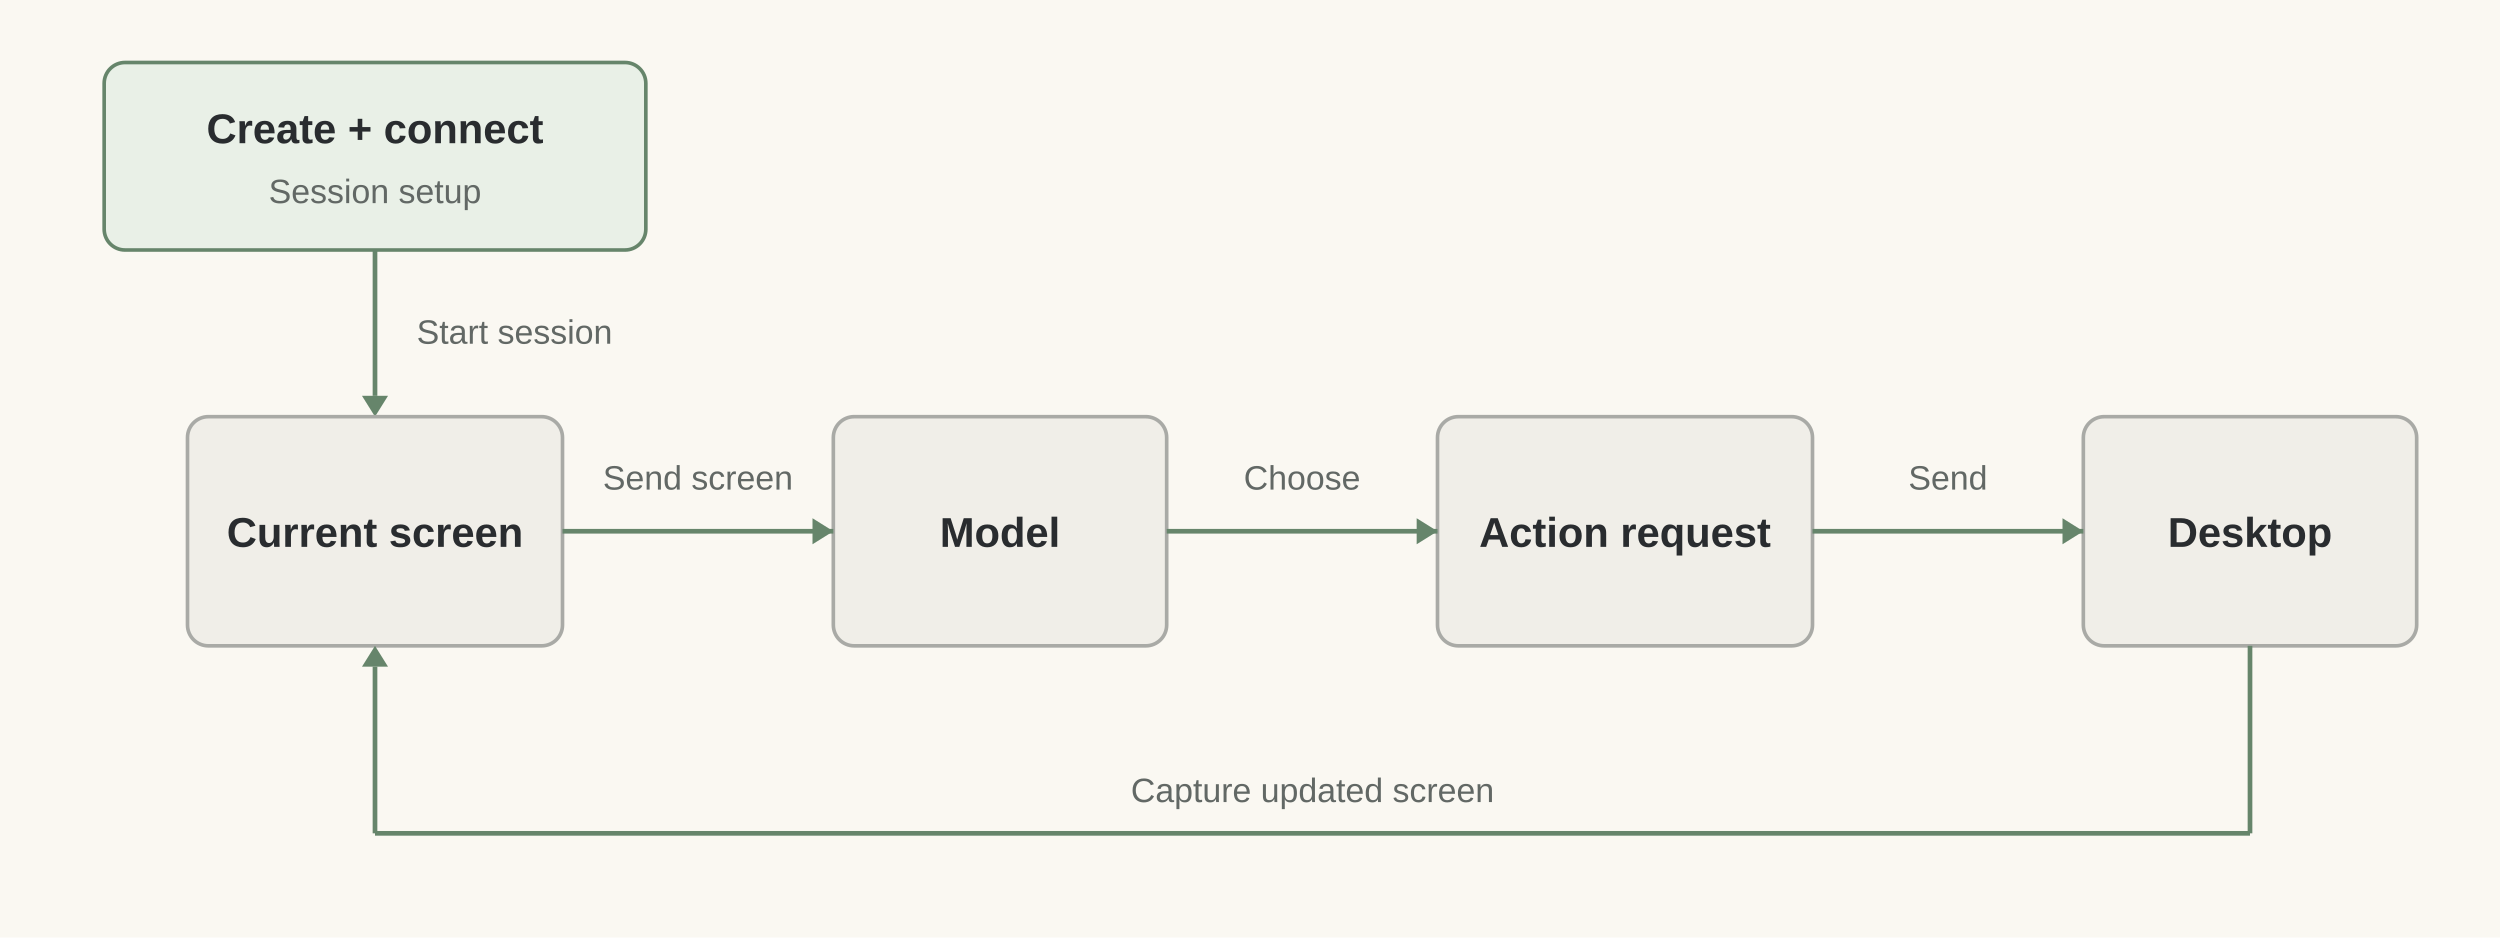
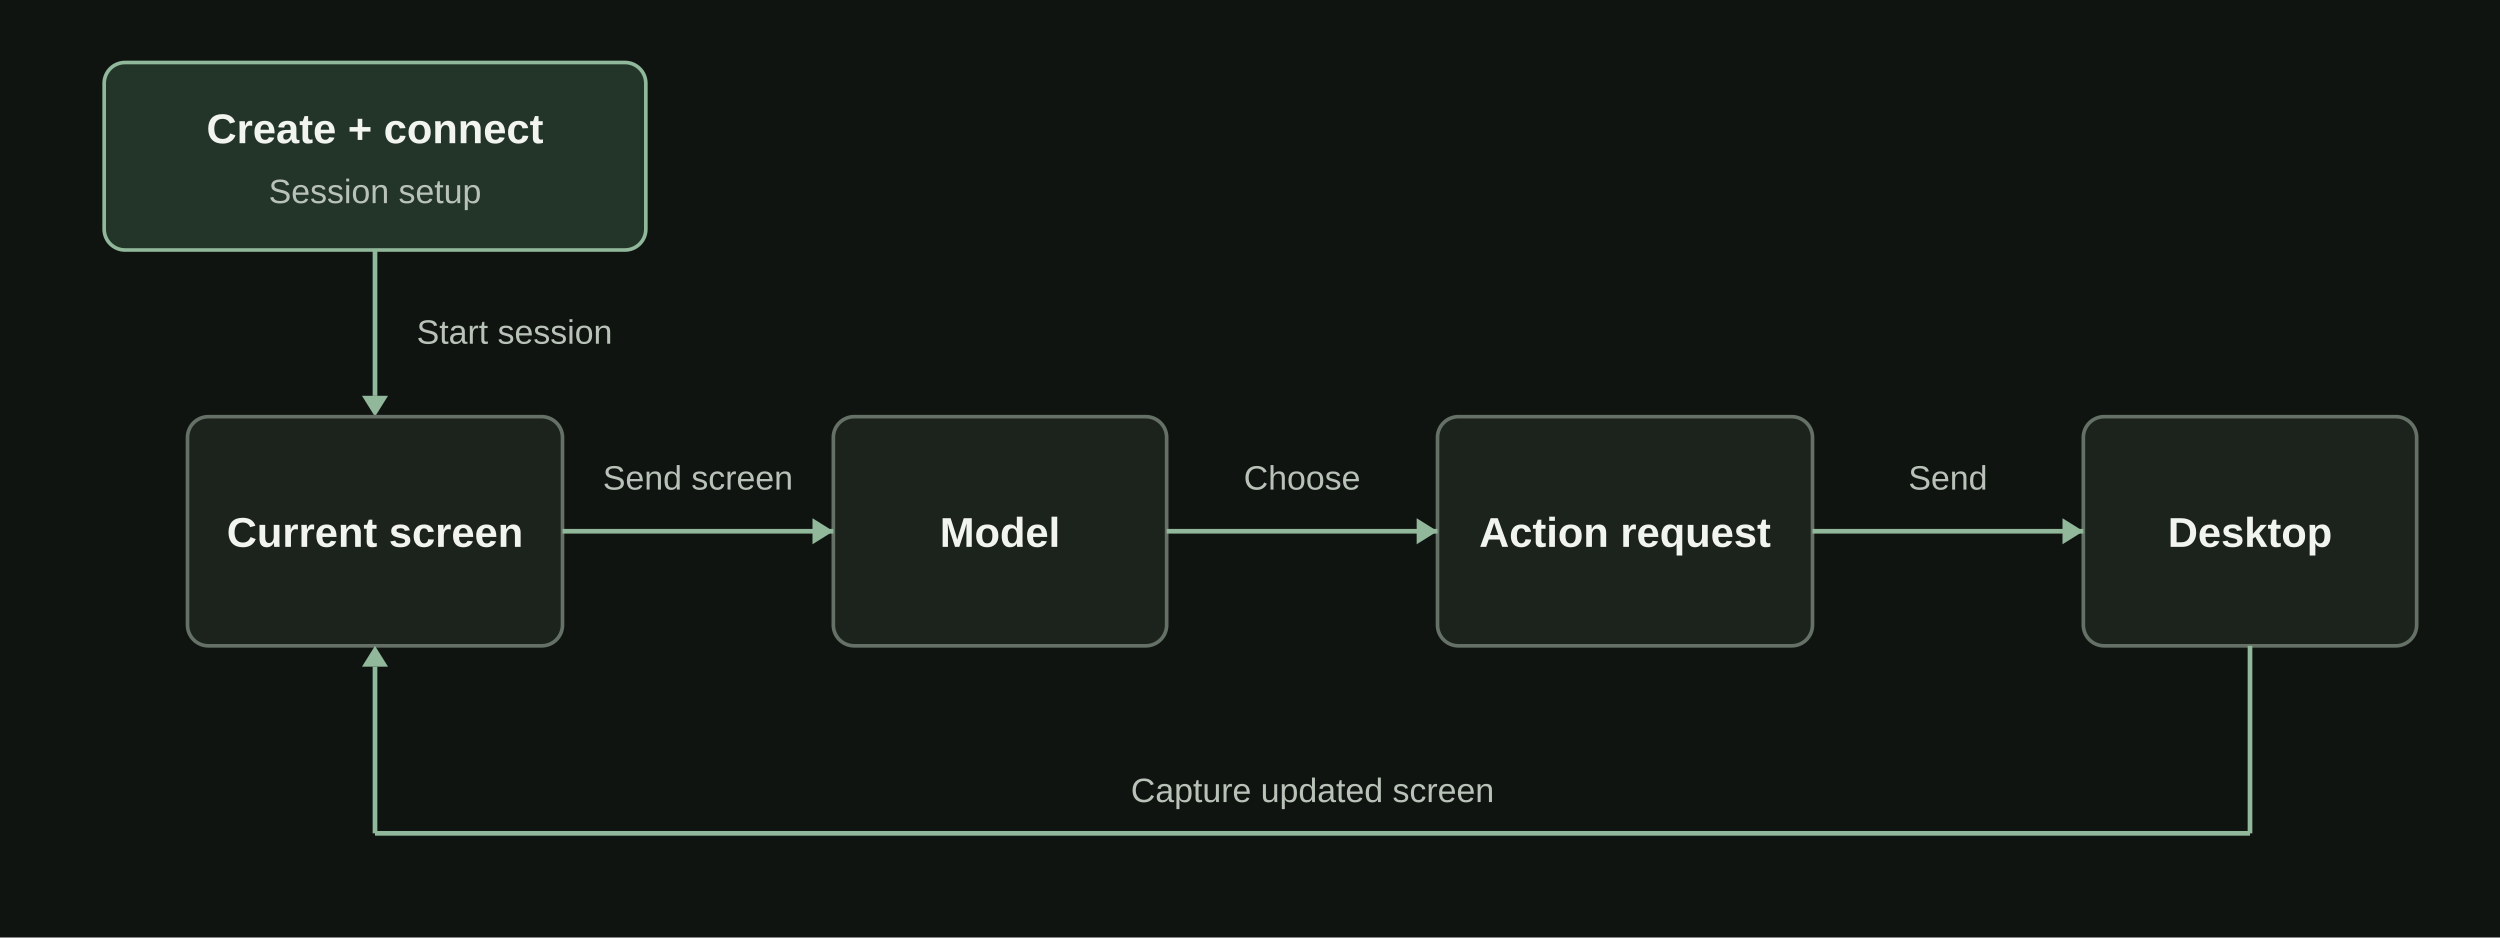
<svg xmlns="http://www.w3.org/2000/svg" width="960" height="360" viewBox="0 0 960 360" role="img" aria-labelledby="title desc">
  <defs>
    <style>
-       .bg { fill: #FAF8F2; }
-       .box { fill: #F0EEE8; stroke: #A9AAA6; stroke-width: 1.4; }
-       .stage { fill: #E9F0E7; stroke: #66856B; stroke-width: 1.4; }
+       .bg { fill: #101411; }
+       .box { fill: #1C231D; stroke: #657066; stroke-width: 1.4; }
+       .stage { fill: #233528; stroke: #91B89A; stroke-width: 1.4; }
      .label,
      .small,
      .arrow-label {
        font-family: -apple-system, BlinkMacSystemFont, "Segoe UI", Arial, sans-serif;
      }
-       .label { fill: #292C2F; font-size: 16px; font-weight: 600; }
-       .small { fill: #626865; font-size: 13px; }
-       .arrow-label { fill: #626865; font-size: 13px; font-weight: 500; }
-       .path { stroke: #66856B; stroke-width: 1.8; }
-       .arrow { fill: #66856B; }
+       .label { fill: #F1F4EF; font-size: 16px; font-weight: 600; }
+       .small { fill: #B9C2B8; font-size: 13px; }
+       .arrow-label { fill: #B9C2B8; font-size: 13px; font-weight: 500; }
+       .path { stroke: #91B89A; stroke-width: 1.8; }
+       .arrow { fill: #91B89A; }
    </style>
  </defs>
  <rect class="bg" width="960" height="360" />
  <rect class="stage" x="40" y="24" width="208" height="72" rx="8" />
  <text class="label" x="144" y="55" text-anchor="middle">Create + connect</text>
  <text class="small" x="144" y="78" text-anchor="middle">Session setup</text>
  <line class="path" x1="144" y1="96" x2="144" y2="152" />
  <path class="arrow" d="M 139 152 L 144 160 L 149 152 Z" />
  <text class="arrow-label" x="160" y="132">Start session</text>
  <rect class="box" x="72" y="160" width="144" height="88" rx="8" />
  <text class="label" x="144" y="210" text-anchor="middle">Current screen</text>
  <rect class="box" x="320" y="160" width="128" height="88" rx="8" />
  <text class="label" x="384" y="210" text-anchor="middle">Model</text>
  <rect class="box" x="552" y="160" width="144" height="88" rx="8" />
  <text class="label" x="624" y="210" text-anchor="middle">Action request</text>
  <rect class="box" x="800" y="160" width="128" height="88" rx="8" />
  <text class="label" x="864" y="210" text-anchor="middle">Desktop</text>
  <line class="path" x1="216" y1="204" x2="320" y2="204" />
  <path class="arrow" d="M 312 199 L 320 204 L 312 209 Z" />
  <text class="arrow-label" x="268" y="188" text-anchor="middle">Send screen</text>
  <line class="path" x1="448" y1="204" x2="552" y2="204" />
  <path class="arrow" d="M 544 199 L 552 204 L 544 209 Z" />
  <text class="arrow-label" x="500" y="188" text-anchor="middle">Choose</text>
  <line class="path" x1="696" y1="204" x2="800" y2="204" />
  <path class="arrow" d="M 792 199 L 800 204 L 792 209 Z" />
  <text class="arrow-label" x="748" y="188" text-anchor="middle">Send</text>
  <line class="path" x1="864" y1="248" x2="864" y2="320" />
  <line class="path" x1="864" y1="320" x2="144" y2="320" />
  <line class="path" x1="144" y1="320" x2="144" y2="256" />
  <path class="arrow" d="M 139 256 L 144 248 L 149 256 Z" />
  <text class="arrow-label" x="504" y="308" text-anchor="middle">Capture updated screen</text>
</svg>
